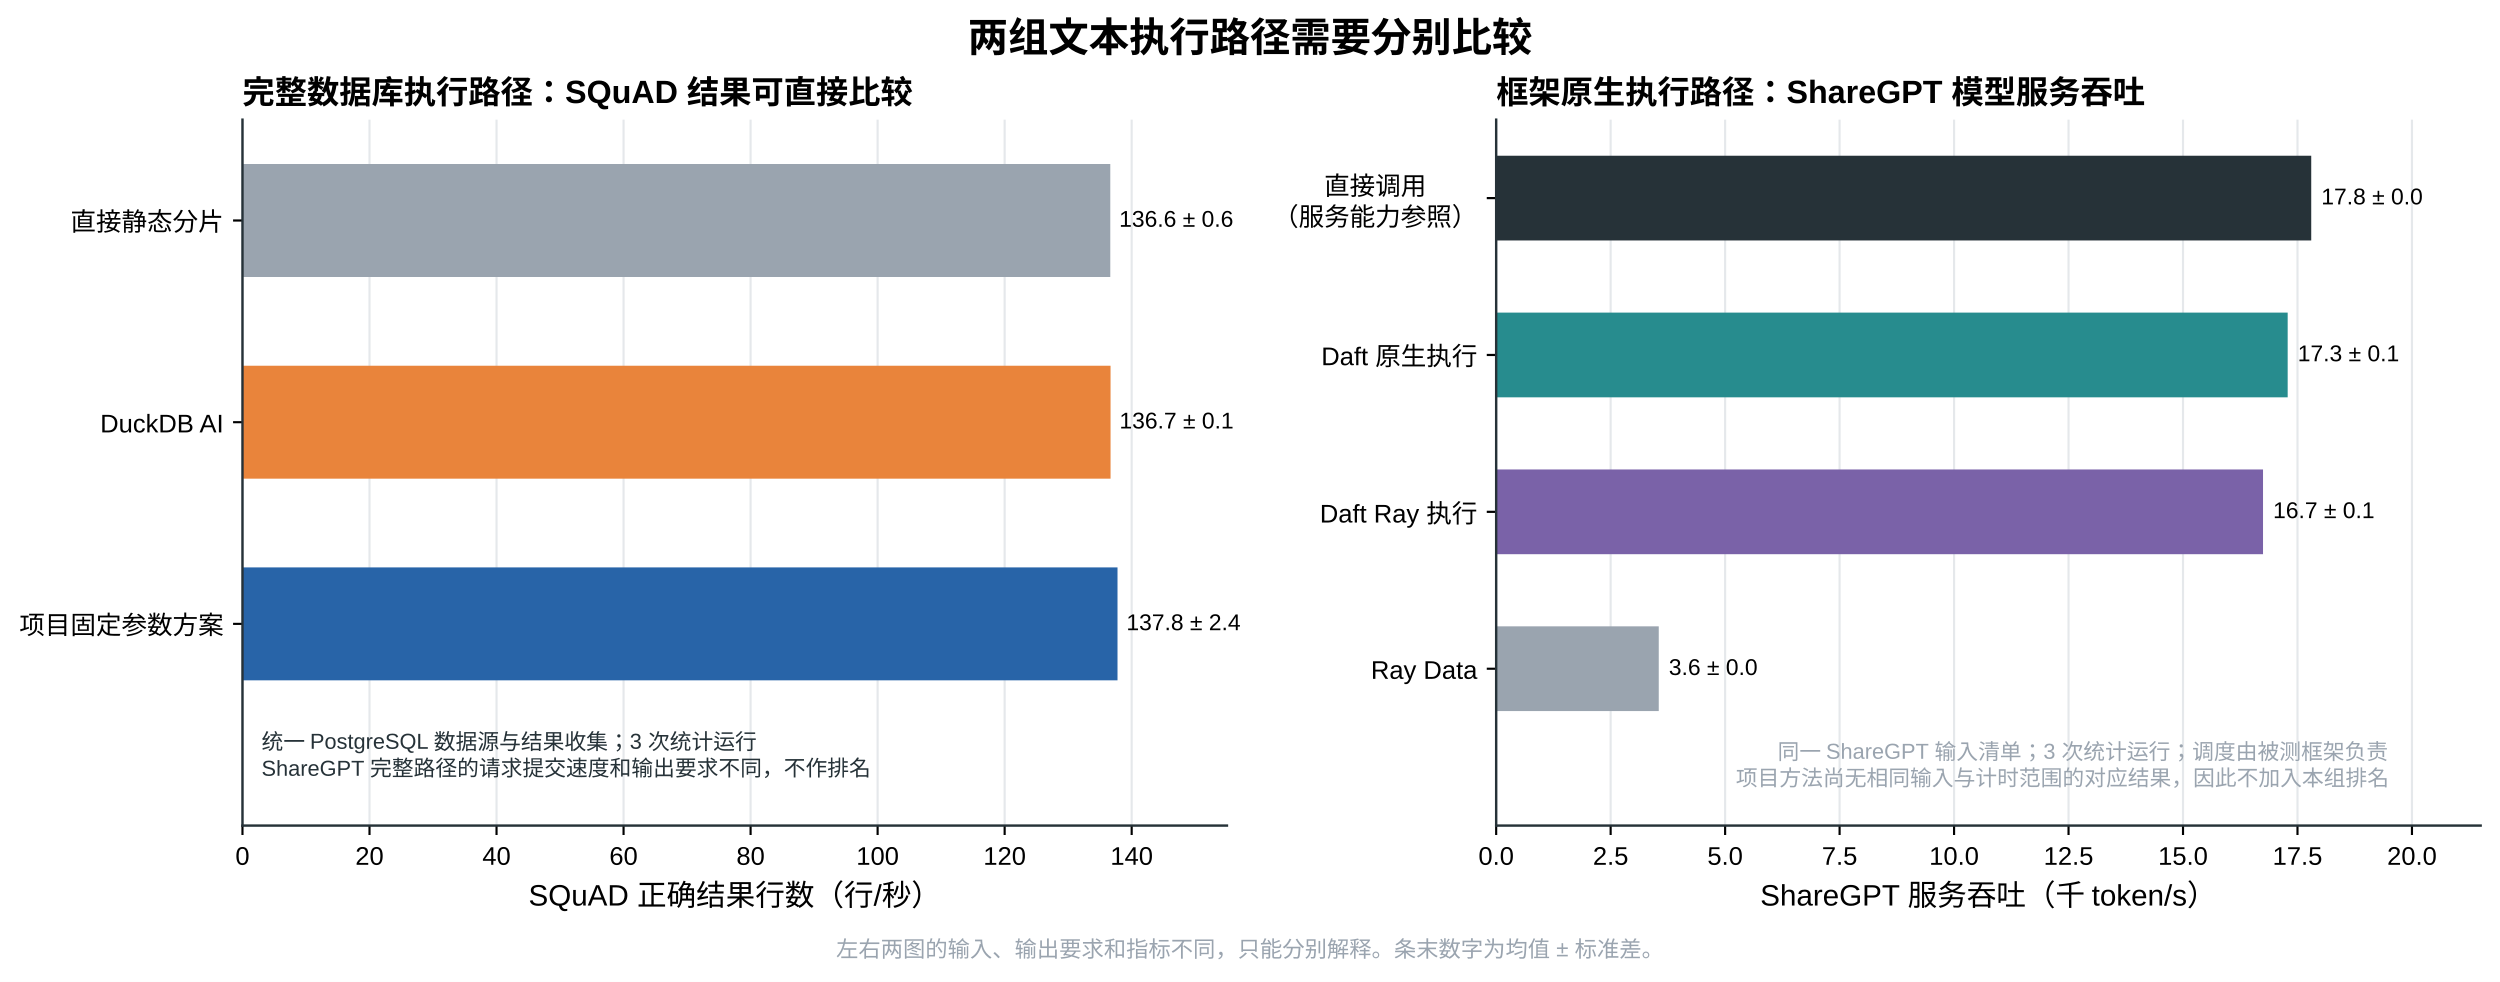
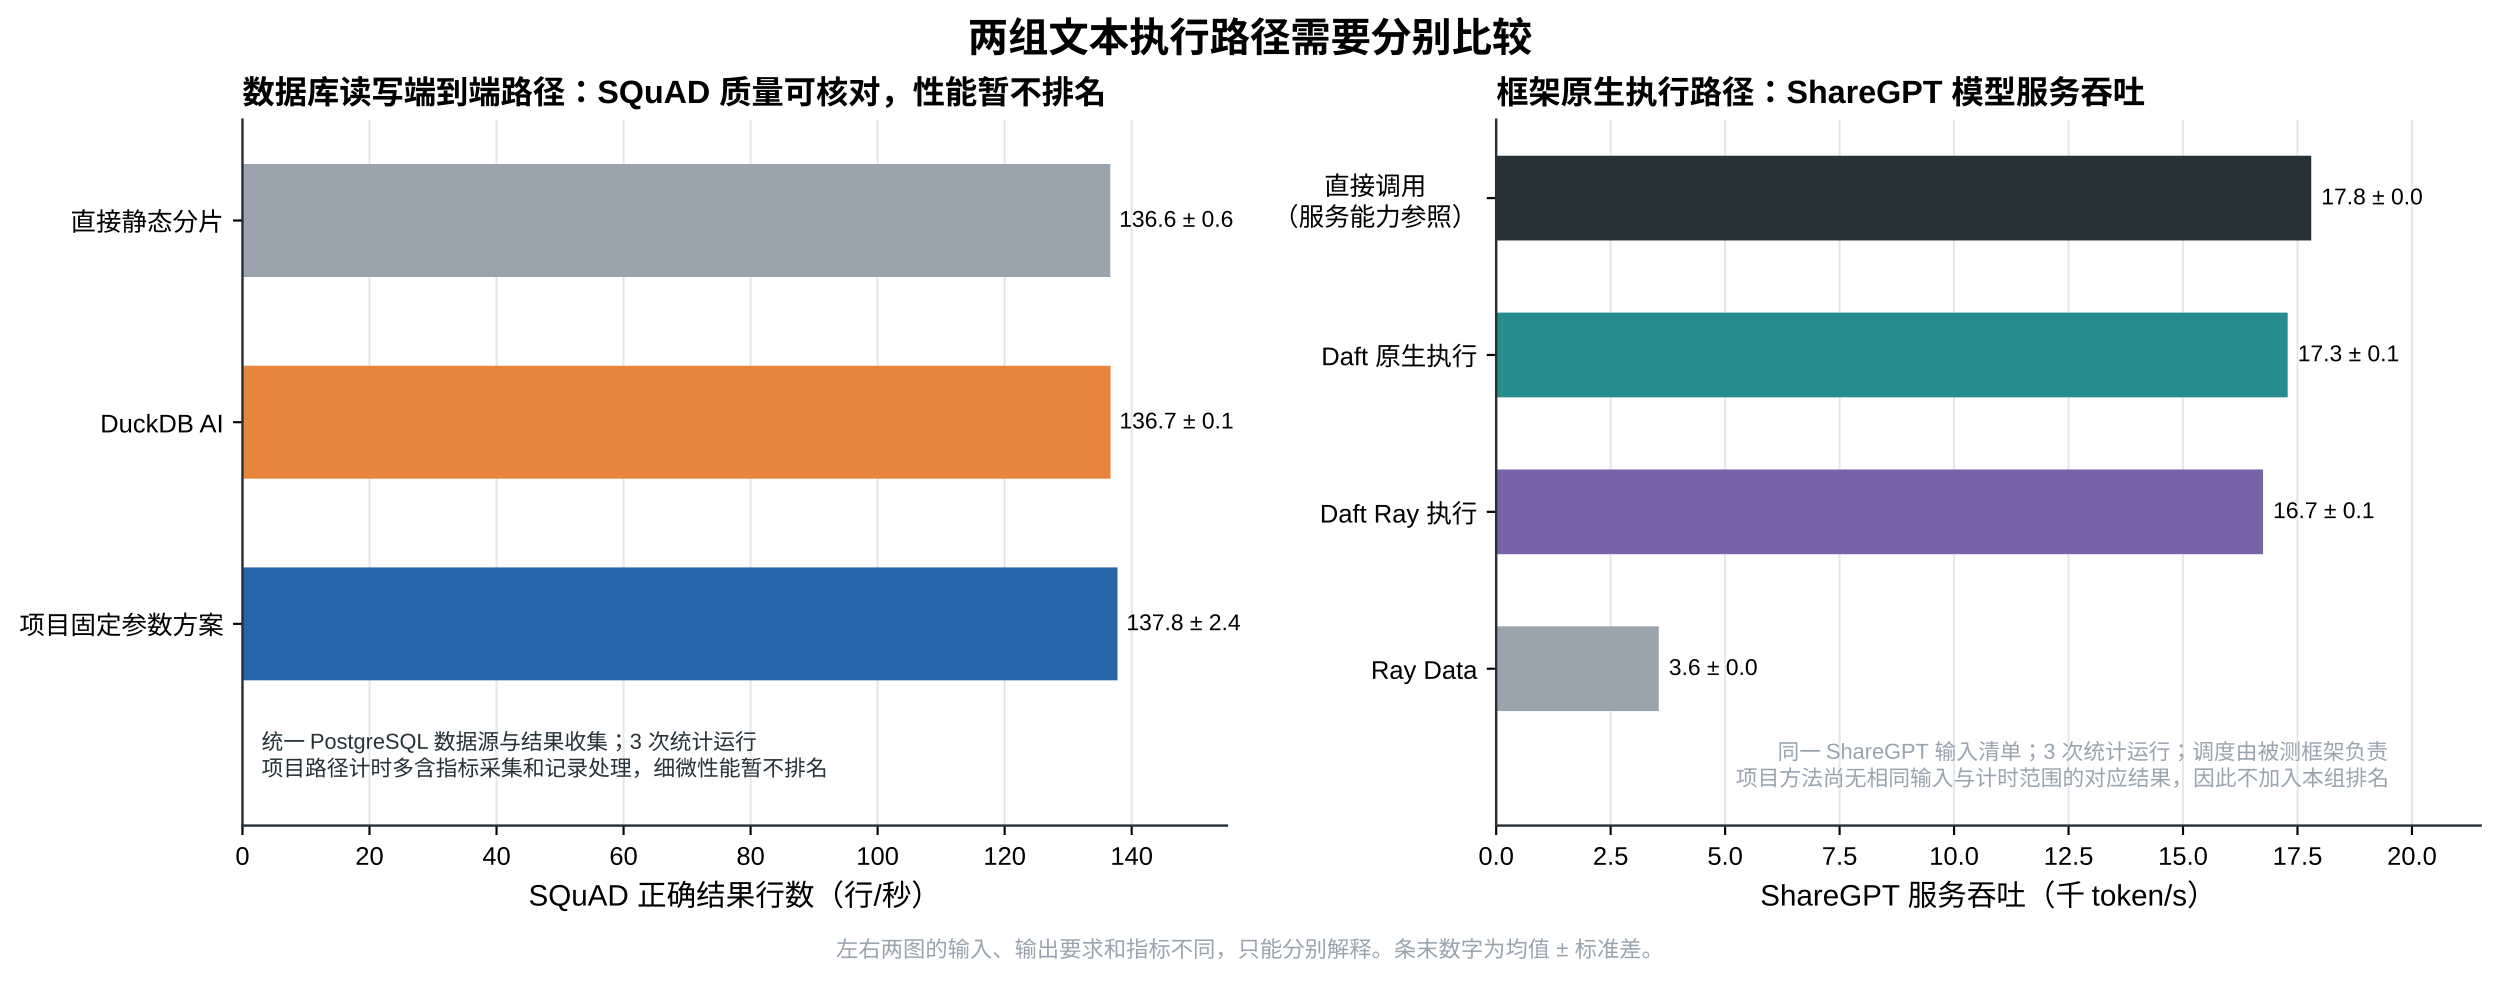
<svg xmlns="http://www.w3.org/2000/svg" xmlns:xlink="http://www.w3.org/1999/xlink" width="930pt" height="365.266pt" viewBox="0 0 930 365.266" version="1.1">
  <defs>
    <style type="text/css">*{stroke-linejoin: round; stroke-linecap: butt}</style>
  </defs>
  <g id="figure_1">
    <g id="patch_1">
      <path d="M 0 365.266 L 930 365.266 L 930 0 L 0 0 z " style="fill: #ffffff" />
    </g>
    <g id="axes_1">
      <g id="patch_2">
        <path d="M 90.2 307.116 L 456.425 307.116 L 456.425 44.513 L 90.2 44.513 z " style="fill: #ffffff" />
      </g>
      <g id="matplotlib.axis_1">
        <g id="xtick_1">
          <g id="line2d_1">
-             <path d="M 90.2 307.116 L 90.2 44.513 " clip-path="url(#pc3420c31fb)" style="fill: none; stroke: #e5e8eb; stroke-width: 0.8; stroke-linecap: square" />
+             <path d="M 90.2 307.116 L 90.2 44.513 " clip-path="url(#pc5a346ece3)" style="fill: none; stroke: #e5e8eb; stroke-width: 0.8; stroke-linecap: square" />
          </g>
          <g id="line2d_2">
            <defs>
-               <path id="mdba7855d5a" d="M 0 0 L 0 3.5 " style="stroke: #000000; stroke-width: 0.8" />
+               <path id="m2c138f9f59" d="M 0 0 L 0 3.5 " style="stroke: #000000; stroke-width: 0.8" />
            </defs>
            <g>
-               <use xlink:href="#mdba7855d5a" x="90.2" y="307.116" style="stroke: #000000; stroke-width: 0.8" />
+               <use xlink:href="#m2c138f9f59" x="90.2" y="307.116" style="stroke: #000000; stroke-width: 0.8" />
            </g>
          </g>
          <g id="text_1">
            <text style="font-size: 9.5px; font-family: 'Microsoft YaHei', 'SimHei', 'PingFang SC', 'Hiragino Sans GB', 'Heiti SC', 'Arial', 'DejaVu Sans', 'Liberation Sans', sans-serif; text-anchor: middle" x="90.2" y="321.71" transform="rotate(-0 90.2 321.7102)">0</text>
          </g>
        </g>
        <g id="xtick_2">
          <g id="line2d_3">
-             <path d="M 137.455 307.116 L 137.455 44.513 " clip-path="url(#pc3420c31fb)" style="fill: none; stroke: #e5e8eb; stroke-width: 0.8; stroke-linecap: square" />
+             <path d="M 137.455 307.116 L 137.455 44.513 " clip-path="url(#pc5a346ece3)" style="fill: none; stroke: #e5e8eb; stroke-width: 0.8; stroke-linecap: square" />
          </g>
          <g id="line2d_4">
            <g>
-               <use xlink:href="#mdba7855d5a" x="137.455" y="307.116" style="stroke: #000000; stroke-width: 0.8" />
+               <use xlink:href="#m2c138f9f59" x="137.455" y="307.116" style="stroke: #000000; stroke-width: 0.8" />
            </g>
          </g>
          <g id="text_2">
            <text style="font-size: 9.5px; font-family: 'Microsoft YaHei', 'SimHei', 'PingFang SC', 'Hiragino Sans GB', 'Heiti SC', 'Arial', 'DejaVu Sans', 'Liberation Sans', sans-serif; text-anchor: middle" x="137.455" y="321.71" transform="rotate(-0 137.4548 321.7102)">20</text>
          </g>
        </g>
        <g id="xtick_3">
          <g id="line2d_5">
-             <path d="M 184.71 307.116 L 184.71 44.513 " clip-path="url(#pc3420c31fb)" style="fill: none; stroke: #e5e8eb; stroke-width: 0.8; stroke-linecap: square" />
+             <path d="M 184.71 307.116 L 184.71 44.513 " clip-path="url(#pc5a346ece3)" style="fill: none; stroke: #e5e8eb; stroke-width: 0.8; stroke-linecap: square" />
          </g>
          <g id="line2d_6">
            <g>
-               <use xlink:href="#mdba7855d5a" x="184.71" y="307.116" style="stroke: #000000; stroke-width: 0.8" />
+               <use xlink:href="#m2c138f9f59" x="184.71" y="307.116" style="stroke: #000000; stroke-width: 0.8" />
            </g>
          </g>
          <g id="text_3">
            <text style="font-size: 9.5px; font-family: 'Microsoft YaHei', 'SimHei', 'PingFang SC', 'Hiragino Sans GB', 'Heiti SC', 'Arial', 'DejaVu Sans', 'Liberation Sans', sans-serif; text-anchor: middle" x="184.71" y="321.71" transform="rotate(-0 184.7096 321.7102)">40</text>
          </g>
        </g>
        <g id="xtick_4">
          <g id="line2d_7">
-             <path d="M 231.964 307.116 L 231.964 44.513 " clip-path="url(#pc3420c31fb)" style="fill: none; stroke: #e5e8eb; stroke-width: 0.8; stroke-linecap: square" />
+             <path d="M 231.964 307.116 L 231.964 44.513 " clip-path="url(#pc5a346ece3)" style="fill: none; stroke: #e5e8eb; stroke-width: 0.8; stroke-linecap: square" />
          </g>
          <g id="line2d_8">
            <g>
-               <use xlink:href="#mdba7855d5a" x="231.964" y="307.116" style="stroke: #000000; stroke-width: 0.8" />
+               <use xlink:href="#m2c138f9f59" x="231.964" y="307.116" style="stroke: #000000; stroke-width: 0.8" />
            </g>
          </g>
          <g id="text_4">
            <text style="font-size: 9.5px; font-family: 'Microsoft YaHei', 'SimHei', 'PingFang SC', 'Hiragino Sans GB', 'Heiti SC', 'Arial', 'DejaVu Sans', 'Liberation Sans', sans-serif; text-anchor: middle" x="231.964" y="321.71" transform="rotate(-0 231.9645 321.7102)">60</text>
          </g>
        </g>
        <g id="xtick_5">
          <g id="line2d_9">
-             <path d="M 279.219 307.116 L 279.219 44.513 " clip-path="url(#pc3420c31fb)" style="fill: none; stroke: #e5e8eb; stroke-width: 0.8; stroke-linecap: square" />
+             <path d="M 279.219 307.116 L 279.219 44.513 " clip-path="url(#pc5a346ece3)" style="fill: none; stroke: #e5e8eb; stroke-width: 0.8; stroke-linecap: square" />
          </g>
          <g id="line2d_10">
            <g>
-               <use xlink:href="#mdba7855d5a" x="279.219" y="307.116" style="stroke: #000000; stroke-width: 0.8" />
+               <use xlink:href="#m2c138f9f59" x="279.219" y="307.116" style="stroke: #000000; stroke-width: 0.8" />
            </g>
          </g>
          <g id="text_5">
            <text style="font-size: 9.5px; font-family: 'Microsoft YaHei', 'SimHei', 'PingFang SC', 'Hiragino Sans GB', 'Heiti SC', 'Arial', 'DejaVu Sans', 'Liberation Sans', sans-serif; text-anchor: middle" x="279.219" y="321.71" transform="rotate(-0 279.2193 321.7102)">80</text>
          </g>
        </g>
        <g id="xtick_6">
          <g id="line2d_11">
-             <path d="M 326.474 307.116 L 326.474 44.513 " clip-path="url(#pc3420c31fb)" style="fill: none; stroke: #e5e8eb; stroke-width: 0.8; stroke-linecap: square" />
+             <path d="M 326.474 307.116 L 326.474 44.513 " clip-path="url(#pc5a346ece3)" style="fill: none; stroke: #e5e8eb; stroke-width: 0.8; stroke-linecap: square" />
          </g>
          <g id="line2d_12">
            <g>
-               <use xlink:href="#mdba7855d5a" x="326.474" y="307.116" style="stroke: #000000; stroke-width: 0.8" />
+               <use xlink:href="#m2c138f9f59" x="326.474" y="307.116" style="stroke: #000000; stroke-width: 0.8" />
            </g>
          </g>
          <g id="text_6">
            <text style="font-size: 9.5px; font-family: 'Microsoft YaHei', 'SimHei', 'PingFang SC', 'Hiragino Sans GB', 'Heiti SC', 'Arial', 'DejaVu Sans', 'Liberation Sans', sans-serif; text-anchor: middle" x="326.474" y="321.71" transform="rotate(-0 326.4741 321.7102)">100</text>
          </g>
        </g>
        <g id="xtick_7">
          <g id="line2d_13">
-             <path d="M 373.729 307.116 L 373.729 44.513 " clip-path="url(#pc3420c31fb)" style="fill: none; stroke: #e5e8eb; stroke-width: 0.8; stroke-linecap: square" />
+             <path d="M 373.729 307.116 L 373.729 44.513 " clip-path="url(#pc5a346ece3)" style="fill: none; stroke: #e5e8eb; stroke-width: 0.8; stroke-linecap: square" />
          </g>
          <g id="line2d_14">
            <g>
-               <use xlink:href="#mdba7855d5a" x="373.729" y="307.116" style="stroke: #000000; stroke-width: 0.8" />
+               <use xlink:href="#m2c138f9f59" x="373.729" y="307.116" style="stroke: #000000; stroke-width: 0.8" />
            </g>
          </g>
          <g id="text_7">
            <text style="font-size: 9.5px; font-family: 'Microsoft YaHei', 'SimHei', 'PingFang SC', 'Hiragino Sans GB', 'Heiti SC', 'Arial', 'DejaVu Sans', 'Liberation Sans', sans-serif; text-anchor: middle" x="373.729" y="321.71" transform="rotate(-0 373.7289 321.7102)">120</text>
          </g>
        </g>
        <g id="xtick_8">
          <g id="line2d_15">
-             <path d="M 420.984 307.116 L 420.984 44.513 " clip-path="url(#pc3420c31fb)" style="fill: none; stroke: #e5e8eb; stroke-width: 0.8; stroke-linecap: square" />
+             <path d="M 420.984 307.116 L 420.984 44.513 " clip-path="url(#pc5a346ece3)" style="fill: none; stroke: #e5e8eb; stroke-width: 0.8; stroke-linecap: square" />
          </g>
          <g id="line2d_16">
            <g>
-               <use xlink:href="#mdba7855d5a" x="420.984" y="307.116" style="stroke: #000000; stroke-width: 0.8" />
+               <use xlink:href="#m2c138f9f59" x="420.984" y="307.116" style="stroke: #000000; stroke-width: 0.8" />
            </g>
          </g>
          <g id="text_8">
            <text style="font-size: 9.5px; font-family: 'Microsoft YaHei', 'SimHei', 'PingFang SC', 'Hiragino Sans GB', 'Heiti SC', 'Arial', 'DejaVu Sans', 'Liberation Sans', sans-serif; text-anchor: middle" x="420.984" y="321.71" transform="rotate(-0 420.9837 321.7102)">140</text>
          </g>
        </g>
        <g id="text_9">
          <text style="font-size: 11px; font-family: 'Microsoft YaHei', 'SimHei', 'PingFang SC', 'Hiragino Sans GB', 'Heiti SC', 'Arial', 'DejaVu Sans', 'Liberation Sans', sans-serif; text-anchor: middle" x="273.312" y="336.865" transform="rotate(-0 273.3124 336.865)">SQuAD 正确结果行数（行/秒）</text>
        </g>
      </g>
      <g id="matplotlib.axis_2">
        <g id="ytick_1">
          <g id="line2d_17">
            <defs>
-               <path id="m84a9baed50" d="M 0 0 L -3.5 0 " style="stroke: #000000; stroke-width: 0.8" />
+               <path id="mc5a2f40b61" d="M 0 0 L -3.5 0 " style="stroke: #000000; stroke-width: 0.8" />
            </defs>
            <g>
-               <use xlink:href="#m84a9baed50" x="90.2" y="82.027" style="stroke: #000000; stroke-width: 0.8" />
+               <use xlink:href="#mc5a2f40b61" x="90.2" y="82.027" style="stroke: #000000; stroke-width: 0.8" />
            </g>
          </g>
          <g id="text_10">
            <text style="font-size: 9.5px; font-family: 'Microsoft YaHei', 'SimHei', 'PingFang SC', 'Hiragino Sans GB', 'Heiti SC', 'Arial', 'DejaVu Sans', 'Liberation Sans', sans-serif; text-anchor: end" x="83.2" y="85.824" transform="rotate(-0 83.2 85.82435)">直接静态分片</text>
          </g>
        </g>
        <g id="ytick_2">
          <g id="line2d_18">
            <g>
-               <use xlink:href="#m84a9baed50" x="90.2" y="157.057" style="stroke: #000000; stroke-width: 0.8" />
+               <use xlink:href="#mc5a2f40b61" x="90.2" y="157.057" style="stroke: #000000; stroke-width: 0.8" />
            </g>
          </g>
          <g id="text_11">
            <text style="font-size: 9.5px; font-family: 'Microsoft YaHei', 'SimHei', 'PingFang SC', 'Hiragino Sans GB', 'Heiti SC', 'Arial', 'DejaVu Sans', 'Liberation Sans', sans-serif; text-anchor: end" x="83.2" y="160.854" transform="rotate(-0 83.2 160.854)">DuckDB AI</text>
          </g>
        </g>
        <g id="ytick_3">
          <g id="line2d_19">
            <g>
-               <use xlink:href="#m84a9baed50" x="90.2" y="232.087" style="stroke: #000000; stroke-width: 0.8" />
+               <use xlink:href="#mc5a2f40b61" x="90.2" y="232.087" style="stroke: #000000; stroke-width: 0.8" />
            </g>
          </g>
          <g id="text_12">
            <text style="font-size: 9.5px; font-family: 'Microsoft YaHei', 'SimHei', 'PingFang SC', 'Hiragino Sans GB', 'Heiti SC', 'Arial', 'DejaVu Sans', 'Liberation Sans', sans-serif; text-anchor: end" x="83.2" y="235.884" transform="rotate(-0 83.2 235.8836)">项目固定参数方案</text>
          </g>
        </g>
      </g>
      <g id="patch_3">
-         <path d="M 90.2 103.036 L 413.025 103.036 L 413.025 61.019 L 90.2 61.019 z " clip-path="url(#pc3420c31fb)" style="fill: #9aa4af" />
+         <path d="M 90.2 103.036 L 413.025 103.036 L 413.025 61.019 L 90.2 61.019 z " clip-path="url(#pc5a346ece3)" style="fill: #9aa4af" />
      </g>
      <g id="patch_4">
-         <path d="M 90.2 178.065 L 413.128 178.065 L 413.128 136.049 L 90.2 136.049 z " clip-path="url(#pc3420c31fb)" style="fill: #e9843b" />
+         <path d="M 90.2 178.065 L 413.128 178.065 L 413.128 136.049 L 90.2 136.049 z " clip-path="url(#pc5a346ece3)" style="fill: #e9843b" />
      </g>
      <g id="patch_5">
-         <path d="M 90.2 253.095 L 415.715 253.095 L 415.715 211.078 L 90.2 211.078 z " clip-path="url(#pc3420c31fb)" style="fill: #2864a8" />
+         <path d="M 90.2 253.095 L 415.715 253.095 L 415.715 211.078 L 90.2 211.078 z " clip-path="url(#pc5a346ece3)" style="fill: #2864a8" />
      </g>
      <g id="patch_6">
        <path d="M 90.2 307.116 L 90.2 44.513 " style="fill: none; stroke: #263238; stroke-width: 0.9; stroke-linejoin: miter; stroke-linecap: square" />
      </g>
      <g id="patch_7">
        <path d="M 90.2 307.116 L 456.425 307.116 " style="fill: none; stroke: #263238; stroke-width: 0.9; stroke-linejoin: miter; stroke-linecap: square" />
      </g>
      <g id="text_13">
        <text style="font-size: 8.5px; font-family: 'Microsoft YaHei', 'SimHei', 'PingFang SC', 'Hiragino Sans GB', 'Heiti SC', 'Arial', 'DejaVu Sans', 'Liberation Sans', sans-serif; text-anchor: start" x="416.333" y="84.368" transform="rotate(-0 416.3331 84.36814)">136.6 ± 0.6</text>
      </g>
      <g id="text_14">
        <text style="font-size: 8.5px; font-family: 'Microsoft YaHei', 'SimHei', 'PingFang SC', 'Hiragino Sans GB', 'Heiti SC', 'Arial', 'DejaVu Sans', 'Liberation Sans', sans-serif; text-anchor: start" x="416.436" y="159.398" transform="rotate(-0 416.4357 159.3978)">136.7 ± 0.1</text>
      </g>
      <g id="text_15">
        <text style="font-size: 8.5px; font-family: 'Microsoft YaHei', 'SimHei', 'PingFang SC', 'Hiragino Sans GB', 'Heiti SC', 'Arial', 'DejaVu Sans', 'Liberation Sans', sans-serif; text-anchor: start" x="419.023" y="234.427" transform="rotate(-0 419.0226 234.4274)">137.8 ± 2.4</text>
      </g>
      <g id="text_16">
        <text style="font-size: 8.1px; font-family: 'Microsoft YaHei', 'SimHei', 'PingFang SC', 'Hiragino Sans GB', 'Heiti SC', 'Arial', 'DejaVu Sans', 'Liberation Sans', sans-serif; fill: #263238" transform="translate(97.28822 278.7657)">统一 PostgreSQL 数据源与结果收集；3 次统计运行</text>
-         <text style="font-size: 8.1px; font-family: 'Microsoft YaHei', 'SimHei', 'PingFang SC', 'Hiragino Sans GB', 'Heiti SC', 'Arial', 'DejaVu Sans', 'Liberation Sans', sans-serif; fill: #263238" transform="translate(97.28822 288.596)">ShareGPT 完整路径的请求提交速度和输出要求不同，不作排名</text>
+         <text style="font-size: 8.1px; font-family: 'Microsoft YaHei', 'SimHei', 'PingFang SC', 'Hiragino Sans GB', 'Heiti SC', 'Arial', 'DejaVu Sans', 'Liberation Sans', sans-serif; fill: #263238" transform="translate(97.28822 288.596)">项目路径计时多含指标采集和记录处理，细微性能暂不排名</text>
      </g>
      <g id="text_17">
-         <text style="font-weight: 700; font-size: 12px; font-family: 'Microsoft YaHei', 'SimHei', 'PingFang SC', 'Hiragino Sans GB', 'Heiti SC', 'Arial', 'DejaVu Sans', 'Liberation Sans', sans-serif; text-anchor: start" x="90.2" y="38.513" transform="rotate(-0 90.2 38.51251)">完整数据库执行路径：SQuAD 结果可直接比较</text>
+         <text style="font-weight: 700; font-size: 12px; font-family: 'Microsoft YaHei', 'SimHei', 'PingFang SC', 'Hiragino Sans GB', 'Heiti SC', 'Arial', 'DejaVu Sans', 'Liberation Sans', sans-serif; text-anchor: start" x="90.2" y="38.513" transform="rotate(-0 90.2 38.51251)">数据库读写端到端路径：SQuAD 质量可核对，性能暂不排名</text>
      </g>
    </g>
    <g id="axes_2">
      <g id="patch_8">
        <path d="M 556.575 307.116 L 922.8 307.116 L 922.8 44.513 L 556.575 44.513 z " style="fill: #ffffff" />
      </g>
      <g id="matplotlib.axis_3">
        <g id="xtick_9">
          <g id="line2d_20">
-             <path d="M 556.575 307.116 L 556.575 44.513 " clip-path="url(#pa41f9bfe45)" style="fill: none; stroke: #e5e8eb; stroke-width: 0.8; stroke-linecap: square" />
+             <path d="M 556.575 307.116 L 556.575 44.513 " clip-path="url(#p0219773abe)" style="fill: none; stroke: #e5e8eb; stroke-width: 0.8; stroke-linecap: square" />
          </g>
          <g id="line2d_21">
            <g>
-               <use xlink:href="#mdba7855d5a" x="556.575" y="307.116" style="stroke: #000000; stroke-width: 0.8" />
+               <use xlink:href="#m2c138f9f59" x="556.575" y="307.116" style="stroke: #000000; stroke-width: 0.8" />
            </g>
          </g>
          <g id="text_18">
            <text style="font-size: 9.5px; font-family: 'Microsoft YaHei', 'SimHei', 'PingFang SC', 'Hiragino Sans GB', 'Heiti SC', 'Arial', 'DejaVu Sans', 'Liberation Sans', sans-serif; text-anchor: middle" x="556.575" y="321.71" transform="rotate(-0 556.5747 321.7102)">0.0</text>
          </g>
        </g>
        <g id="xtick_10">
          <g id="line2d_22">
-             <path d="M 599.159 307.116 L 599.159 44.513 " clip-path="url(#pa41f9bfe45)" style="fill: none; stroke: #e5e8eb; stroke-width: 0.8; stroke-linecap: square" />
+             <path d="M 599.159 307.116 L 599.159 44.513 " clip-path="url(#p0219773abe)" style="fill: none; stroke: #e5e8eb; stroke-width: 0.8; stroke-linecap: square" />
          </g>
          <g id="line2d_23">
            <g>
-               <use xlink:href="#mdba7855d5a" x="599.159" y="307.116" style="stroke: #000000; stroke-width: 0.8" />
+               <use xlink:href="#m2c138f9f59" x="599.159" y="307.116" style="stroke: #000000; stroke-width: 0.8" />
            </g>
          </g>
          <g id="text_19">
            <text style="font-size: 9.5px; font-family: 'Microsoft YaHei', 'SimHei', 'PingFang SC', 'Hiragino Sans GB', 'Heiti SC', 'Arial', 'DejaVu Sans', 'Liberation Sans', sans-serif; text-anchor: middle" x="599.159" y="321.71" transform="rotate(-0 599.159 321.7102)">2.5</text>
          </g>
        </g>
        <g id="xtick_11">
          <g id="line2d_24">
-             <path d="M 641.743 307.116 L 641.743 44.513 " clip-path="url(#pa41f9bfe45)" style="fill: none; stroke: #e5e8eb; stroke-width: 0.8; stroke-linecap: square" />
+             <path d="M 641.743 307.116 L 641.743 44.513 " clip-path="url(#p0219773abe)" style="fill: none; stroke: #e5e8eb; stroke-width: 0.8; stroke-linecap: square" />
          </g>
          <g id="line2d_25">
            <g>
-               <use xlink:href="#mdba7855d5a" x="641.743" y="307.116" style="stroke: #000000; stroke-width: 0.8" />
+               <use xlink:href="#m2c138f9f59" x="641.743" y="307.116" style="stroke: #000000; stroke-width: 0.8" />
            </g>
          </g>
          <g id="text_20">
            <text style="font-size: 9.5px; font-family: 'Microsoft YaHei', 'SimHei', 'PingFang SC', 'Hiragino Sans GB', 'Heiti SC', 'Arial', 'DejaVu Sans', 'Liberation Sans', sans-serif; text-anchor: middle" x="641.743" y="321.71" transform="rotate(-0 641.7433 321.7102)">5.0</text>
          </g>
        </g>
        <g id="xtick_12">
          <g id="line2d_26">
-             <path d="M 684.328 307.116 L 684.328 44.513 " clip-path="url(#pa41f9bfe45)" style="fill: none; stroke: #e5e8eb; stroke-width: 0.8; stroke-linecap: square" />
+             <path d="M 684.328 307.116 L 684.328 44.513 " clip-path="url(#p0219773abe)" style="fill: none; stroke: #e5e8eb; stroke-width: 0.8; stroke-linecap: square" />
          </g>
          <g id="line2d_27">
            <g>
-               <use xlink:href="#mdba7855d5a" x="684.328" y="307.116" style="stroke: #000000; stroke-width: 0.8" />
+               <use xlink:href="#m2c138f9f59" x="684.328" y="307.116" style="stroke: #000000; stroke-width: 0.8" />
            </g>
          </g>
          <g id="text_21">
            <text style="font-size: 9.5px; font-family: 'Microsoft YaHei', 'SimHei', 'PingFang SC', 'Hiragino Sans GB', 'Heiti SC', 'Arial', 'DejaVu Sans', 'Liberation Sans', sans-serif; text-anchor: middle" x="684.328" y="321.71" transform="rotate(-0 684.3275 321.7102)">7.5</text>
          </g>
        </g>
        <g id="xtick_13">
          <g id="line2d_28">
-             <path d="M 726.912 307.116 L 726.912 44.513 " clip-path="url(#pa41f9bfe45)" style="fill: none; stroke: #e5e8eb; stroke-width: 0.8; stroke-linecap: square" />
+             <path d="M 726.912 307.116 L 726.912 44.513 " clip-path="url(#p0219773abe)" style="fill: none; stroke: #e5e8eb; stroke-width: 0.8; stroke-linecap: square" />
          </g>
          <g id="line2d_29">
            <g>
-               <use xlink:href="#mdba7855d5a" x="726.912" y="307.116" style="stroke: #000000; stroke-width: 0.8" />
+               <use xlink:href="#m2c138f9f59" x="726.912" y="307.116" style="stroke: #000000; stroke-width: 0.8" />
            </g>
          </g>
          <g id="text_22">
            <text style="font-size: 9.5px; font-family: 'Microsoft YaHei', 'SimHei', 'PingFang SC', 'Hiragino Sans GB', 'Heiti SC', 'Arial', 'DejaVu Sans', 'Liberation Sans', sans-serif; text-anchor: middle" x="726.912" y="321.71" transform="rotate(-0 726.9118 321.7102)">10.0</text>
          </g>
        </g>
        <g id="xtick_14">
          <g id="line2d_30">
-             <path d="M 769.496 307.116 L 769.496 44.513 " clip-path="url(#pa41f9bfe45)" style="fill: none; stroke: #e5e8eb; stroke-width: 0.8; stroke-linecap: square" />
+             <path d="M 769.496 307.116 L 769.496 44.513 " clip-path="url(#p0219773abe)" style="fill: none; stroke: #e5e8eb; stroke-width: 0.8; stroke-linecap: square" />
          </g>
          <g id="line2d_31">
            <g>
-               <use xlink:href="#mdba7855d5a" x="769.496" y="307.116" style="stroke: #000000; stroke-width: 0.8" />
+               <use xlink:href="#m2c138f9f59" x="769.496" y="307.116" style="stroke: #000000; stroke-width: 0.8" />
            </g>
          </g>
          <g id="text_23">
            <text style="font-size: 9.5px; font-family: 'Microsoft YaHei', 'SimHei', 'PingFang SC', 'Hiragino Sans GB', 'Heiti SC', 'Arial', 'DejaVu Sans', 'Liberation Sans', sans-serif; text-anchor: middle" x="769.496" y="321.71" transform="rotate(-0 769.4961 321.7102)">12.5</text>
          </g>
        </g>
        <g id="xtick_15">
          <g id="line2d_32">
-             <path d="M 812.08 307.116 L 812.08 44.513 " clip-path="url(#pa41f9bfe45)" style="fill: none; stroke: #e5e8eb; stroke-width: 0.8; stroke-linecap: square" />
+             <path d="M 812.08 307.116 L 812.08 44.513 " clip-path="url(#p0219773abe)" style="fill: none; stroke: #e5e8eb; stroke-width: 0.8; stroke-linecap: square" />
          </g>
          <g id="line2d_33">
            <g>
-               <use xlink:href="#mdba7855d5a" x="812.08" y="307.116" style="stroke: #000000; stroke-width: 0.8" />
+               <use xlink:href="#m2c138f9f59" x="812.08" y="307.116" style="stroke: #000000; stroke-width: 0.8" />
            </g>
          </g>
          <g id="text_24">
            <text style="font-size: 9.5px; font-family: 'Microsoft YaHei', 'SimHei', 'PingFang SC', 'Hiragino Sans GB', 'Heiti SC', 'Arial', 'DejaVu Sans', 'Liberation Sans', sans-serif; text-anchor: middle" x="812.08" y="321.71" transform="rotate(-0 812.0804 321.7102)">15.0</text>
          </g>
        </g>
        <g id="xtick_16">
          <g id="line2d_34">
-             <path d="M 854.665 307.116 L 854.665 44.513 " clip-path="url(#pa41f9bfe45)" style="fill: none; stroke: #e5e8eb; stroke-width: 0.8; stroke-linecap: square" />
+             <path d="M 854.665 307.116 L 854.665 44.513 " clip-path="url(#p0219773abe)" style="fill: none; stroke: #e5e8eb; stroke-width: 0.8; stroke-linecap: square" />
          </g>
          <g id="line2d_35">
            <g>
-               <use xlink:href="#mdba7855d5a" x="854.665" y="307.116" style="stroke: #000000; stroke-width: 0.8" />
+               <use xlink:href="#m2c138f9f59" x="854.665" y="307.116" style="stroke: #000000; stroke-width: 0.8" />
            </g>
          </g>
          <g id="text_25">
            <text style="font-size: 9.5px; font-family: 'Microsoft YaHei', 'SimHei', 'PingFang SC', 'Hiragino Sans GB', 'Heiti SC', 'Arial', 'DejaVu Sans', 'Liberation Sans', sans-serif; text-anchor: middle" x="854.665" y="321.71" transform="rotate(-0 854.6647 321.7102)">17.5</text>
          </g>
        </g>
        <g id="xtick_17">
          <g id="line2d_36">
-             <path d="M 897.249 307.116 L 897.249 44.513 " clip-path="url(#pa41f9bfe45)" style="fill: none; stroke: #e5e8eb; stroke-width: 0.8; stroke-linecap: square" />
+             <path d="M 897.249 307.116 L 897.249 44.513 " clip-path="url(#p0219773abe)" style="fill: none; stroke: #e5e8eb; stroke-width: 0.8; stroke-linecap: square" />
          </g>
          <g id="line2d_37">
            <g>
-               <use xlink:href="#mdba7855d5a" x="897.249" y="307.116" style="stroke: #000000; stroke-width: 0.8" />
+               <use xlink:href="#m2c138f9f59" x="897.249" y="307.116" style="stroke: #000000; stroke-width: 0.8" />
            </g>
          </g>
          <g id="text_26">
            <text style="font-size: 9.5px; font-family: 'Microsoft YaHei', 'SimHei', 'PingFang SC', 'Hiragino Sans GB', 'Heiti SC', 'Arial', 'DejaVu Sans', 'Liberation Sans', sans-serif; text-anchor: middle" x="897.249" y="321.71" transform="rotate(-0 897.249 321.7102)">20.0</text>
          </g>
        </g>
        <g id="text_27">
          <text style="font-size: 11px; font-family: 'Microsoft YaHei', 'SimHei', 'PingFang SC', 'Hiragino Sans GB', 'Heiti SC', 'Arial', 'DejaVu Sans', 'Liberation Sans', sans-serif; text-anchor: middle" x="739.687" y="336.865" transform="rotate(-0 739.6871 336.865)">ShareGPT 服务吞吐（千 token/s）</text>
        </g>
      </g>
      <g id="matplotlib.axis_4">
        <g id="ytick_4">
          <g id="line2d_38">
            <g>
-               <use xlink:href="#m84a9baed50" x="556.575" y="73.691" style="stroke: #000000; stroke-width: 0.8" />
+               <use xlink:href="#mc5a2f40b61" x="556.575" y="73.691" style="stroke: #000000; stroke-width: 0.8" />
            </g>
          </g>
          <g id="text_28">
            <text style="font-size: 9.5px; font-family: 'Microsoft YaHei', 'SimHei', 'PingFang SC', 'Hiragino Sans GB', 'Heiti SC', 'Arial', 'DejaVu Sans', 'Liberation Sans', sans-serif" transform="translate(492.5747 72.50987)">直接调用</text>
            <text style="font-size: 9.5px; font-family: 'Microsoft YaHei', 'SimHei', 'PingFang SC', 'Hiragino Sans GB', 'Heiti SC', 'Arial', 'DejaVu Sans', 'Liberation Sans', sans-serif" transform="translate(473.5747 83.98439)">（服务能力参照）</text>
          </g>
        </g>
        <g id="ytick_5">
          <g id="line2d_39">
            <g>
-               <use xlink:href="#m84a9baed50" x="556.575" y="132.047" style="stroke: #000000; stroke-width: 0.8" />
+               <use xlink:href="#mc5a2f40b61" x="556.575" y="132.047" style="stroke: #000000; stroke-width: 0.8" />
            </g>
          </g>
          <g id="text_29">
            <text style="font-size: 9.5px; font-family: 'Microsoft YaHei', 'SimHei', 'PingFang SC', 'Hiragino Sans GB', 'Heiti SC', 'Arial', 'DejaVu Sans', 'Liberation Sans', sans-serif; text-anchor: end" x="549.575" y="135.844" transform="rotate(-0 549.5747 135.8441)">Daft 原生执行</text>
          </g>
        </g>
        <g id="ytick_6">
          <g id="line2d_40">
            <g>
-               <use xlink:href="#m84a9baed50" x="556.575" y="190.403" style="stroke: #000000; stroke-width: 0.8" />
+               <use xlink:href="#mc5a2f40b61" x="556.575" y="190.403" style="stroke: #000000; stroke-width: 0.8" />
            </g>
          </g>
          <g id="text_30">
            <text style="font-size: 9.5px; font-family: 'Microsoft YaHei', 'SimHei', 'PingFang SC', 'Hiragino Sans GB', 'Heiti SC', 'Arial', 'DejaVu Sans', 'Liberation Sans', sans-serif; text-anchor: end" x="549.575" y="194.372" transform="rotate(-0 549.5747 194.3719)">Daft Ray 执行</text>
          </g>
        </g>
        <g id="ytick_7">
          <g id="line2d_41">
            <g>
-               <use xlink:href="#m84a9baed50" x="556.575" y="248.76" style="stroke: #000000; stroke-width: 0.8" />
+               <use xlink:href="#mc5a2f40b61" x="556.575" y="248.76" style="stroke: #000000; stroke-width: 0.8" />
            </g>
          </g>
          <g id="text_31">
            <text style="font-size: 9.5px; font-family: 'Microsoft YaHei', 'SimHei', 'PingFang SC', 'Hiragino Sans GB', 'Heiti SC', 'Arial', 'DejaVu Sans', 'Liberation Sans', sans-serif; text-anchor: end" x="549.575" y="252.529" transform="rotate(-0 549.5747 252.5294)">Ray Data</text>
          </g>
        </g>
      </g>
      <g id="patch_9">
-         <path d="M 556.575 89.447 L 859.778 89.447 L 859.778 57.934 L 556.575 57.934 z " clip-path="url(#pa41f9bfe45)" style="fill: #263238" />
+         <path d="M 556.575 89.447 L 859.778 89.447 L 859.778 57.934 L 556.575 57.934 z " clip-path="url(#p0219773abe)" style="fill: #263238" />
      </g>
      <g id="patch_10">
-         <path d="M 556.575 147.803 L 851.017 147.803 L 851.017 116.291 L 556.575 116.291 z " clip-path="url(#pa41f9bfe45)" style="fill: #278c8e" />
+         <path d="M 556.575 147.803 L 851.017 147.803 L 851.017 116.291 L 556.575 116.291 z " clip-path="url(#p0219773abe)" style="fill: #278c8e" />
      </g>
      <g id="patch_11">
-         <path d="M 556.575 206.16 L 841.843 206.16 L 841.843 174.647 L 556.575 174.647 z " clip-path="url(#pa41f9bfe45)" style="fill: #7a62a8" />
+         <path d="M 556.575 206.16 L 841.843 206.16 L 841.843 174.647 L 556.575 174.647 z " clip-path="url(#p0219773abe)" style="fill: #7a62a8" />
      </g>
      <g id="patch_12">
-         <path d="M 556.575 264.516 L 617.06 264.516 L 617.06 233.004 L 556.575 233.004 z " clip-path="url(#pa41f9bfe45)" style="fill: #9aa4af" />
+         <path d="M 556.575 264.516 L 617.06 264.516 L 617.06 233.004 L 556.575 233.004 z " clip-path="url(#p0219773abe)" style="fill: #9aa4af" />
      </g>
      <g id="patch_13">
        <path d="M 556.575 307.116 L 556.575 44.513 " style="fill: none; stroke: #263238; stroke-width: 0.9; stroke-linejoin: miter; stroke-linecap: square" />
      </g>
      <g id="patch_14">
        <path d="M 556.575 307.116 L 922.8 307.116 " style="fill: none; stroke: #263238; stroke-width: 0.9; stroke-linejoin: miter; stroke-linecap: square" />
      </g>
      <g id="text_32">
        <text style="font-size: 8.5px; font-family: 'Microsoft YaHei', 'SimHei', 'PingFang SC', 'Hiragino Sans GB', 'Heiti SC', 'Arial', 'DejaVu Sans', 'Liberation Sans', sans-serif; text-anchor: start" x="863.526" y="76.032" transform="rotate(-0 863.5257 76.03151)">17.8 ± 0.0</text>
      </g>
      <g id="text_33">
        <text style="font-size: 8.5px; font-family: 'Microsoft YaHei', 'SimHei', 'PingFang SC', 'Hiragino Sans GB', 'Heiti SC', 'Arial', 'DejaVu Sans', 'Liberation Sans', sans-serif; text-anchor: start" x="854.764" y="134.388" transform="rotate(-0 854.7642 134.3879)">17.3 ± 0.1</text>
      </g>
      <g id="text_34">
        <text style="font-size: 8.5px; font-family: 'Microsoft YaHei', 'SimHei', 'PingFang SC', 'Hiragino Sans GB', 'Heiti SC', 'Arial', 'DejaVu Sans', 'Liberation Sans', sans-serif; text-anchor: start" x="845.591" y="192.744" transform="rotate(-0 845.5908 192.7442)">16.7 ± 0.1</text>
      </g>
      <g id="text_35">
        <text style="font-size: 8.5px; font-family: 'Microsoft YaHei', 'SimHei', 'PingFang SC', 'Hiragino Sans GB', 'Heiti SC', 'Arial', 'DejaVu Sans', 'Liberation Sans', sans-serif; text-anchor: start" x="620.807" y="251.101" transform="rotate(-0 620.8071 251.1006)">3.6 ± 0.0</text>
      </g>
      <g id="text_36">
        <text style="font-size: 8.1px; font-family: 'Microsoft YaHei', 'SimHei', 'PingFang SC', 'Hiragino Sans GB', 'Heiti SC', 'Arial', 'DejaVu Sans', 'Liberation Sans', sans-serif; fill: #9aa4af" transform="translate(661.2499 282.4806)">同一 ShareGPT 输入清单；3 次统计运行；调度由被测框架负责</text>
        <text style="font-size: 8.1px; font-family: 'Microsoft YaHei', 'SimHei', 'PingFang SC', 'Hiragino Sans GB', 'Heiti SC', 'Arial', 'DejaVu Sans', 'Liberation Sans', sans-serif; fill: #9aa4af" transform="translate(645.7321 292.2642)">项目方法尚无相同输入与计时范围的对应结果，因此不加入本组排名</text>
      </g>
      <g id="text_37">
        <text style="font-weight: 700; font-size: 12px; font-family: 'Microsoft YaHei', 'SimHei', 'PingFang SC', 'Hiragino Sans GB', 'Heiti SC', 'Arial', 'DejaVu Sans', 'Liberation Sans', sans-serif; text-anchor: start" x="556.575" y="38.513" transform="rotate(-0 556.5747 38.51251)">框架原生执行路径：ShareGPT 模型服务吞吐</text>
      </g>
    </g>
    <g id="text_38">
      <text style="font-weight: 700; font-size: 15px; font-family: 'Microsoft YaHei', 'SimHei', 'PingFang SC', 'Hiragino Sans GB', 'Heiti SC', 'Arial', 'DejaVu Sans', 'Liberation Sans', sans-serif; text-anchor: middle" x="465" y="19.191" transform="rotate(-0 464.9998 19.19063)">两组文本执行路径需要分别比较</text>
    </g>
    <g id="text_39">
      <text style="font-size: 8.3px; font-family: 'Microsoft YaHei', 'SimHei', 'PingFang SC', 'Hiragino Sans GB', 'Heiti SC', 'Arial', 'DejaVu Sans', 'Liberation Sans', sans-serif; text-anchor: middle; fill: #9aa4af" x="465" y="356.003" transform="rotate(-0 464.9998 356.0026)">左右两图的输入、输出要求和指标不同，只能分别解释。条末数字为均值 ± 标准差。</text>
    </g>
  </g>
  <defs>
-     <clipPath id="pc3420c31fb">
+     <clipPath id="pc5a346ece3">
      <rect x="90.2" y="44.513" width="366.225" height="262.604" />
    </clipPath>
-     <clipPath id="pa41f9bfe45">
+     <clipPath id="p0219773abe">
      <rect x="556.575" y="44.513" width="366.225" height="262.604" />
    </clipPath>
  </defs>
</svg>
